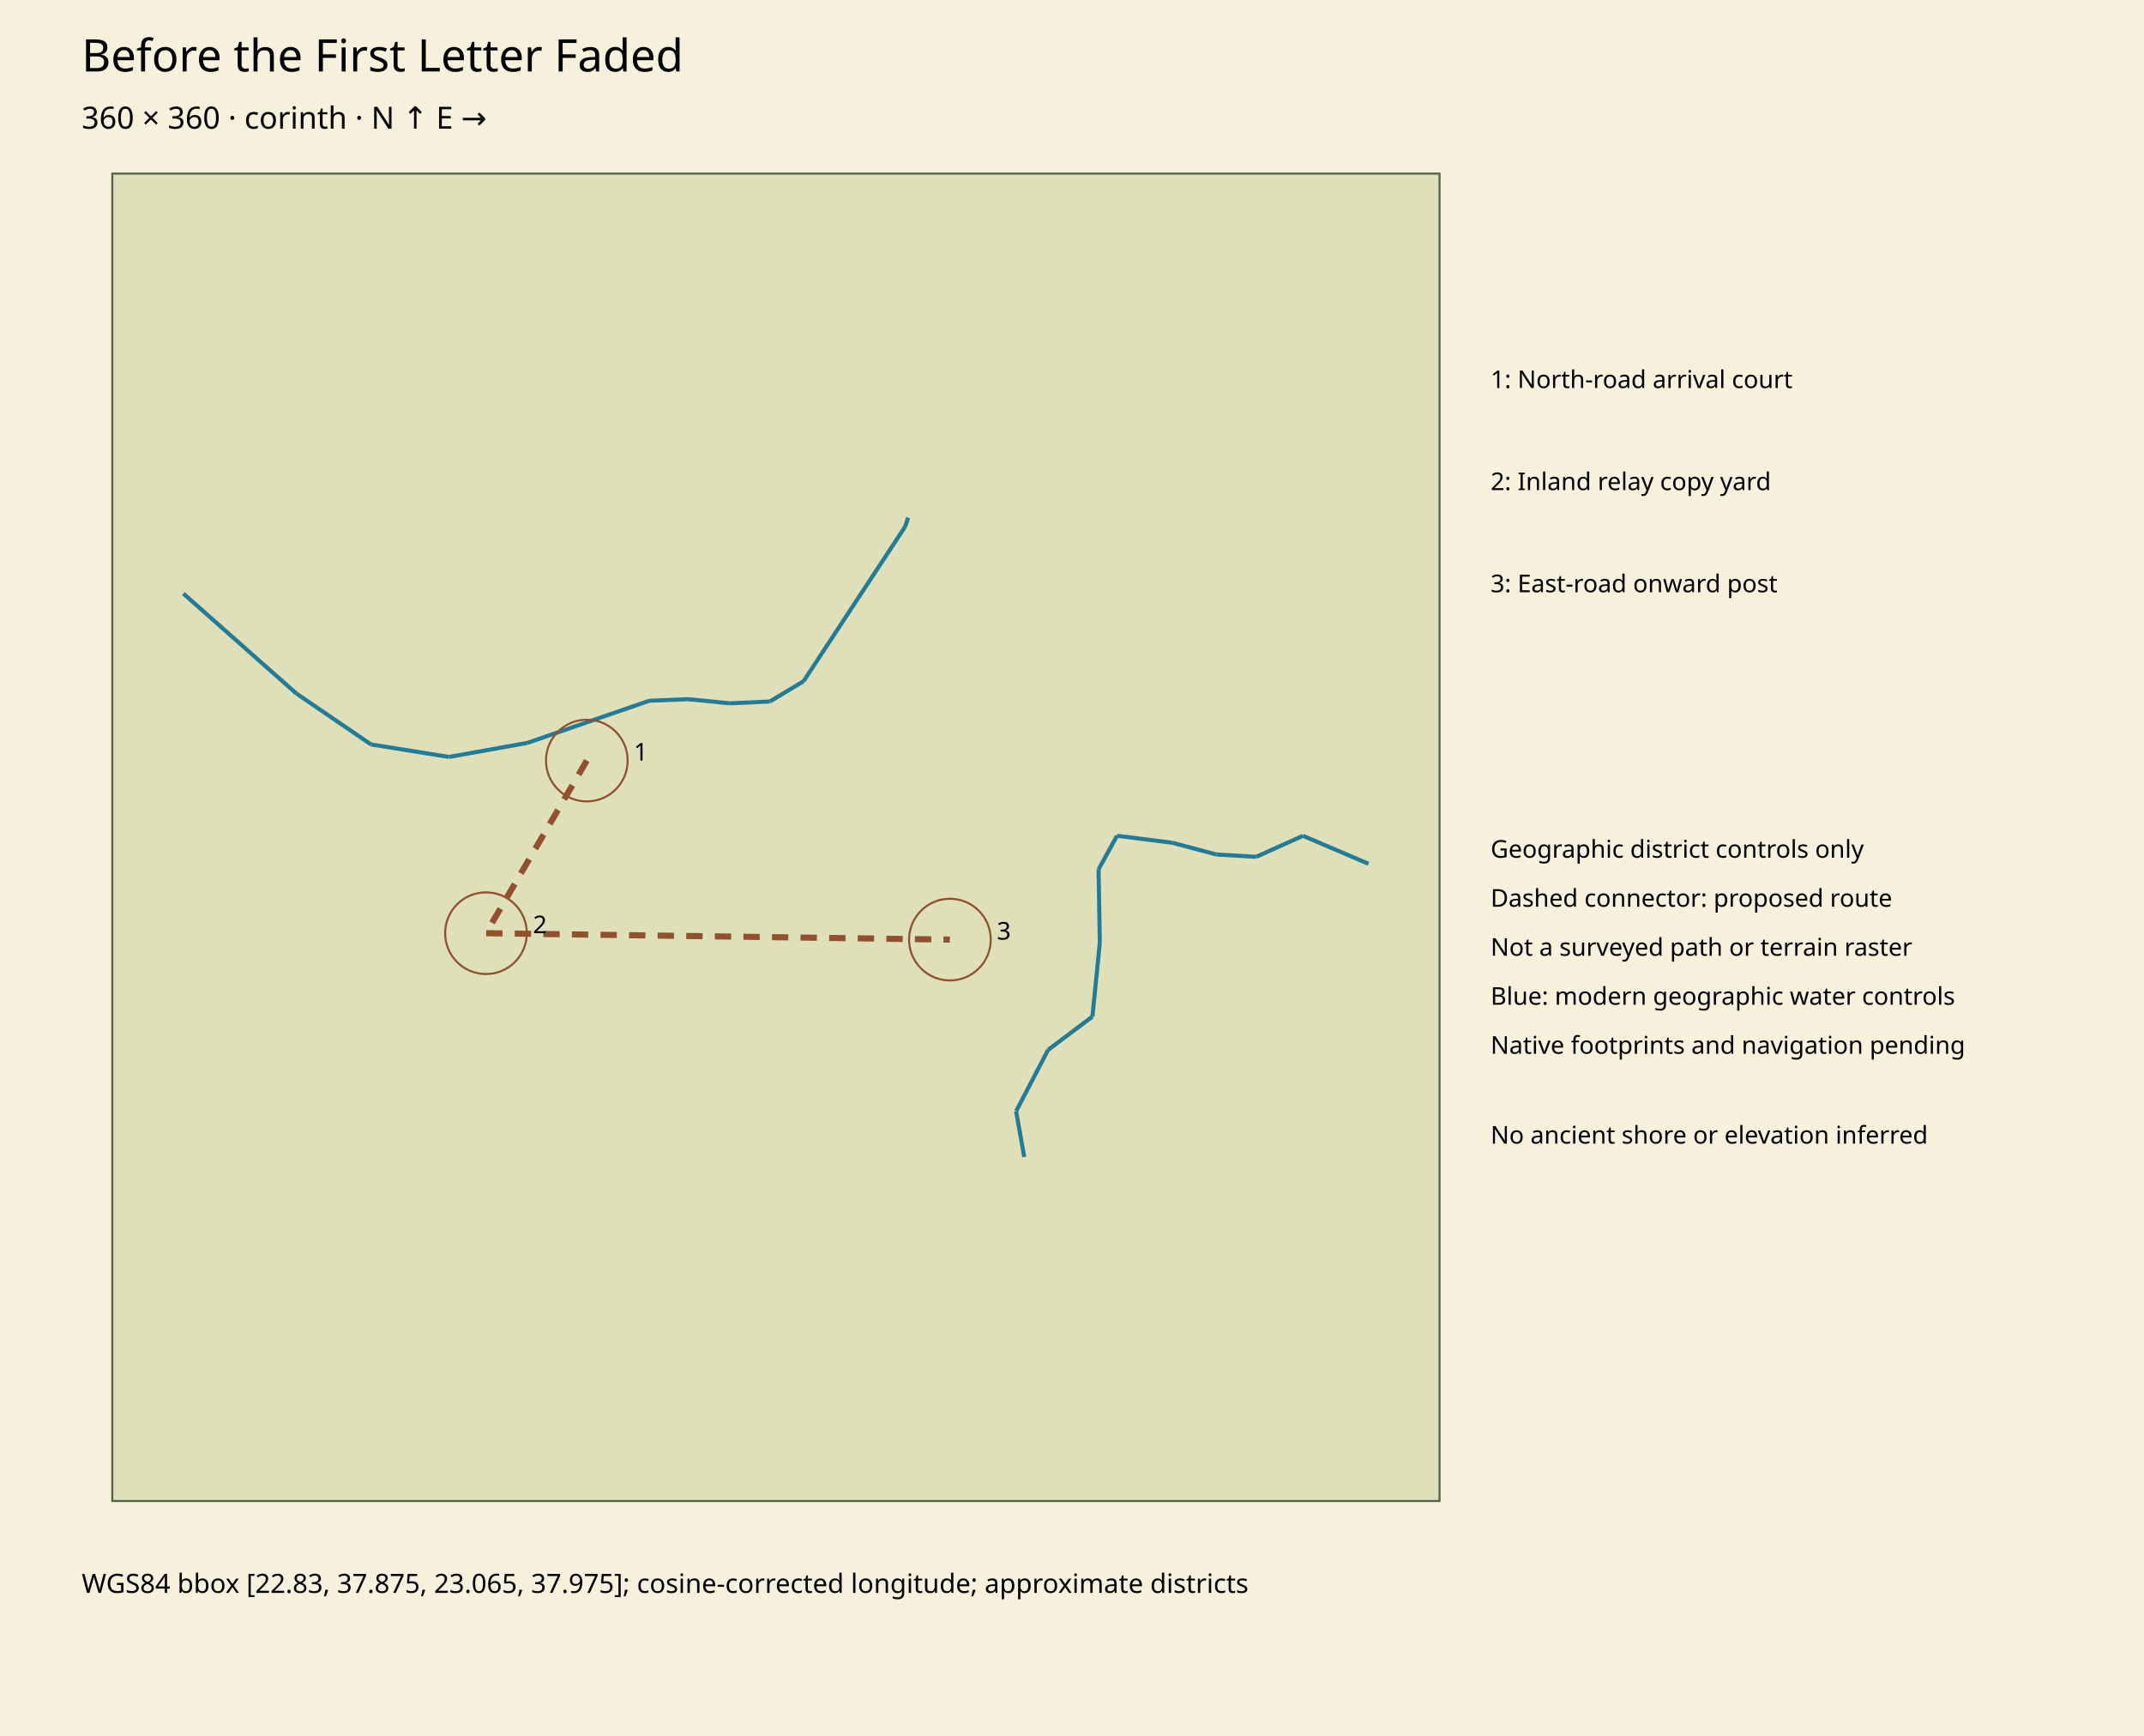
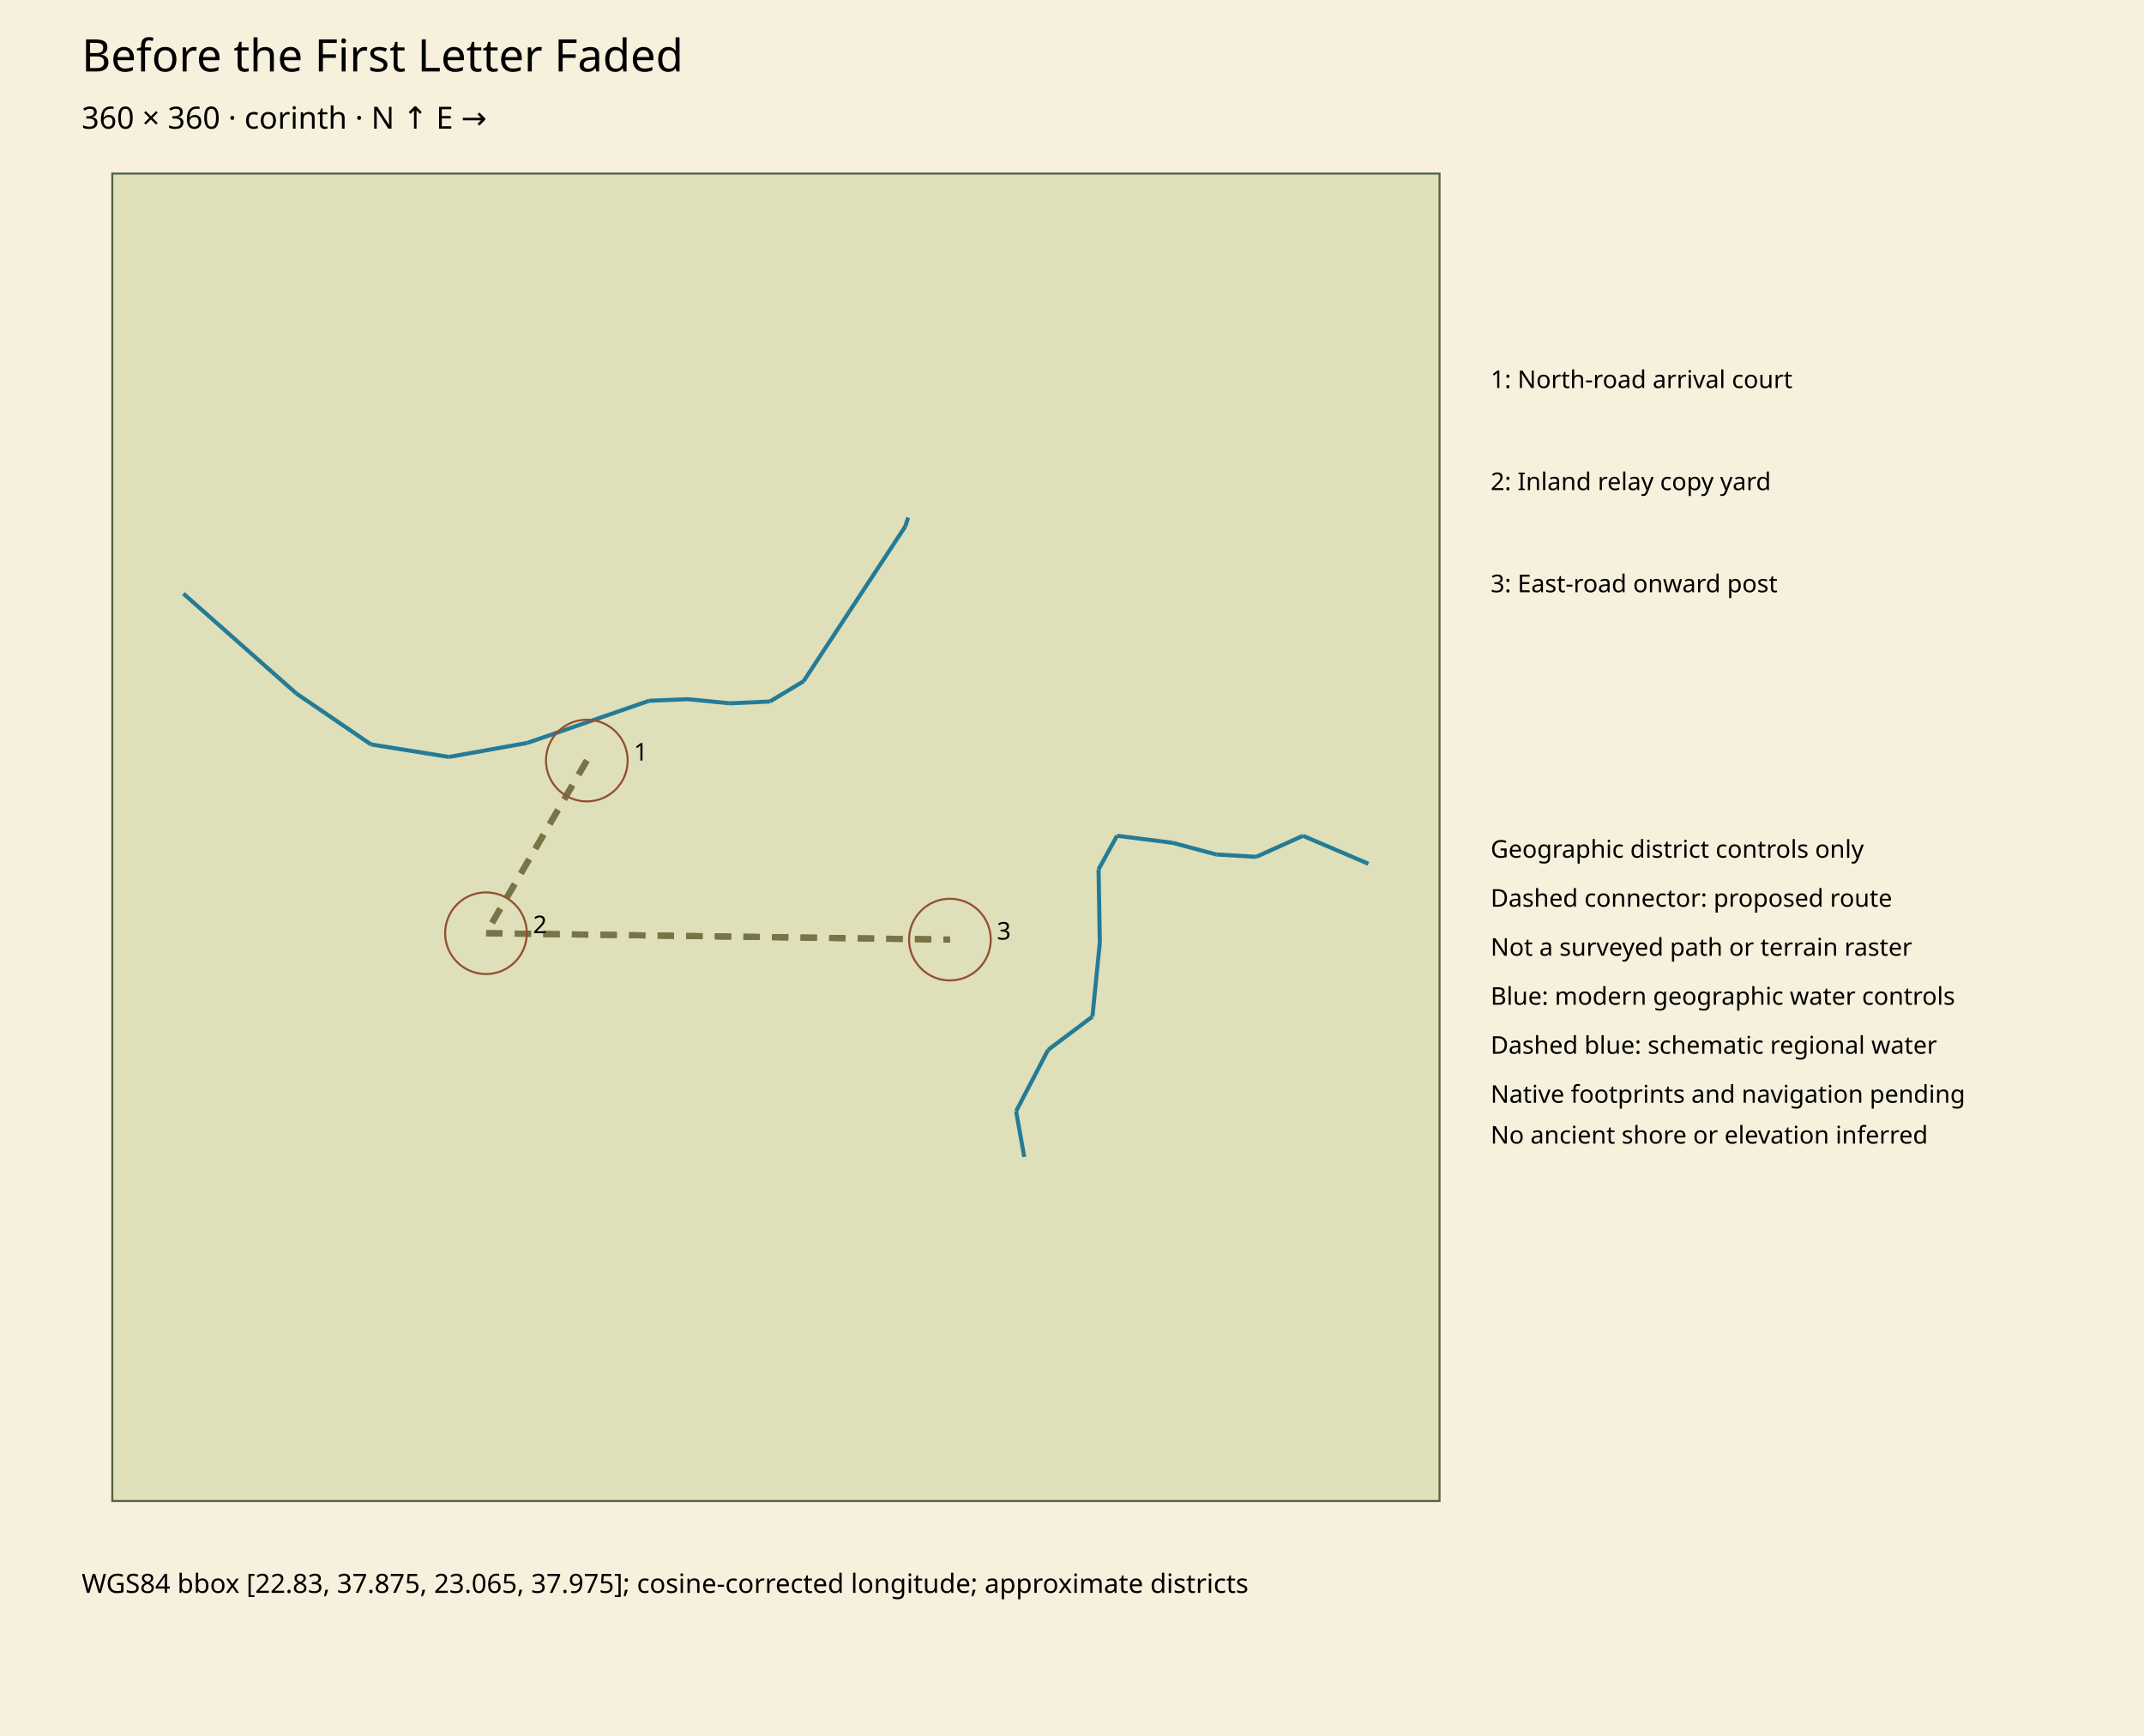
<svg xmlns="http://www.w3.org/2000/svg" viewBox="0 0 1050 850" role="img" aria-label="Before the First Letter Faded geographic districts">
  <rect width="1050" height="850" fill="#f6f0dc" />
  <rect x="55" y="85" width="650" height="650" fill="#dfdfba" stroke="#556344" />
  <text x="40" y="35" font-family="sans-serif" font-size="22">Before the First Letter Faded</text>
  <text x="40" y="63" font-family="sans-serif" font-size="15">360 × 360 · corinth · N ↑ E →</text>
  <polyline points="670.18,422.98 638.10,409.26" fill="none" stroke="#247b96" stroke-width="2" />
  <polyline points="638.10,409.26 615.19,419.58" fill="none" stroke="#247b96" stroke-width="2" />
  <polyline points="615.19,419.58 595.69,418.42" fill="none" stroke="#247b96" stroke-width="2" />
  <polyline points="595.69,418.42 574.20,412.70" fill="none" stroke="#247b96" stroke-width="2" />
  <polyline points="574.20,412.70 547.06,409.26" fill="none" stroke="#247b96" stroke-width="2" />
  <polyline points="547.06,409.26 538.01,425.68" fill="none" stroke="#247b96" stroke-width="2" />
  <polyline points="538.01,425.68 538.63,461.62" fill="none" stroke="#247b96" stroke-width="2" />
  <polyline points="538.63,461.62 535.00,497.80" fill="none" stroke="#247b96" stroke-width="2" />
  <polyline points="535.00,497.80 513.30,514.09" fill="none" stroke="#247b96" stroke-width="2" />
  <polyline points="513.30,514.09 497.62,544.16" fill="none" stroke="#247b96" stroke-width="2" />
  <polyline points="497.62,544.16 501.62,566.54" fill="none" stroke="#247b96" stroke-width="2" />
  <polyline points="89.82,290.68 145.11,339.57" fill="none" stroke="#247b96" stroke-width="2" />
  <polyline points="145.11,339.57 181.69,364.54" fill="none" stroke="#247b96" stroke-width="2" />
  <polyline points="181.69,364.54 219.87,370.66" fill="none" stroke="#247b96" stroke-width="2" />
  <polyline points="219.87,370.66 258.26,363.78" fill="none" stroke="#247b96" stroke-width="2" />
  <polyline points="258.26,363.78 317.95,343.14" fill="none" stroke="#247b96" stroke-width="2" />
  <polyline points="317.95,343.14 336.84,342.37" fill="none" stroke="#247b96" stroke-width="2" />
  <polyline points="336.84,342.37 357.33,344.40" fill="none" stroke="#247b96" stroke-width="2" />
  <polyline points="357.33,344.40 377.03,343.52" fill="none" stroke="#247b96" stroke-width="2" />
  <polyline points="377.03,343.52 393.53,333.58" fill="none" stroke="#247b96" stroke-width="2" />
  <polyline points="393.53,333.58 443.35,257.78" fill="none" stroke="#247b96" stroke-width="2" />
  <polyline points="443.35,257.78 444.75,253.46" fill="none" stroke="#247b96" stroke-width="2" />
-   <polyline points="287.39,372.43 238.00,456.97 465.21,460.10" fill="none" stroke="#91512f" stroke-width="3" stroke-dasharray="8 6" />
+   <polyline data-corridor="main" points="287.39,372.43 238.00,456.97 465.21,460.10" fill="none" stroke="#91512f" stroke-width="3" stroke-dasharray="8 6" />
+   <polyline data-corridor="relief" points="287.39,372.43 238.00,456.97 465.21,460.10" fill="none" stroke="#757547" stroke-width="3" stroke-dasharray="8 6" />
  <circle cx="287.39" cy="372.43" r="20" fill="none" stroke="#91512f" />
  <text x="310.39" y="372.43" font-family="sans-serif">1</text>
  <text x="730" y="190" font-family="sans-serif" font-size="12">1: North-road arrival court</text>
  <circle cx="238.00" cy="456.97" r="20" fill="none" stroke="#91512f" />
  <text x="261.00" y="456.97" font-family="sans-serif">2</text>
  <text x="730" y="240" font-family="sans-serif" font-size="12">2: Inland relay copy yard</text>
  <circle cx="465.21" cy="460.10" r="20" fill="none" stroke="#91512f" />
  <text x="488.21" y="460.10" font-family="sans-serif">3</text>
  <text x="730" y="290" font-family="sans-serif" font-size="12">3: East-road onward post</text>
  <text x="730" y="420" font-family="sans-serif" font-size="12">Geographic district controls only</text>
  <text x="730" y="444" font-family="sans-serif" font-size="12">Dashed connector: proposed route</text>
  <text x="730" y="468" font-family="sans-serif" font-size="12">Not a surveyed path or terrain raster</text>
  <text x="730" y="492" font-family="sans-serif" font-size="12">Blue: modern geographic water controls</text>
-   <text x="730" y="516" font-family="sans-serif" font-size="12">Native footprints and navigation pending</text>
+   <text x="730" y="516" font-family="sans-serif" font-size="12">Dashed blue: schematic regional water</text>
+   <text x="730" y="540" font-family="sans-serif" font-size="12">Native footprints and navigation pending</text>
  <text x="730" y="560" font-family="sans-serif" font-size="12">No ancient shore or elevation inferred</text>
  <text x="40" y="780" font-family="sans-serif" font-size="13">WGS84 bbox [22.83, 37.875, 23.065, 37.975]; cosine-corrected longitude; approximate districts</text>
</svg>
